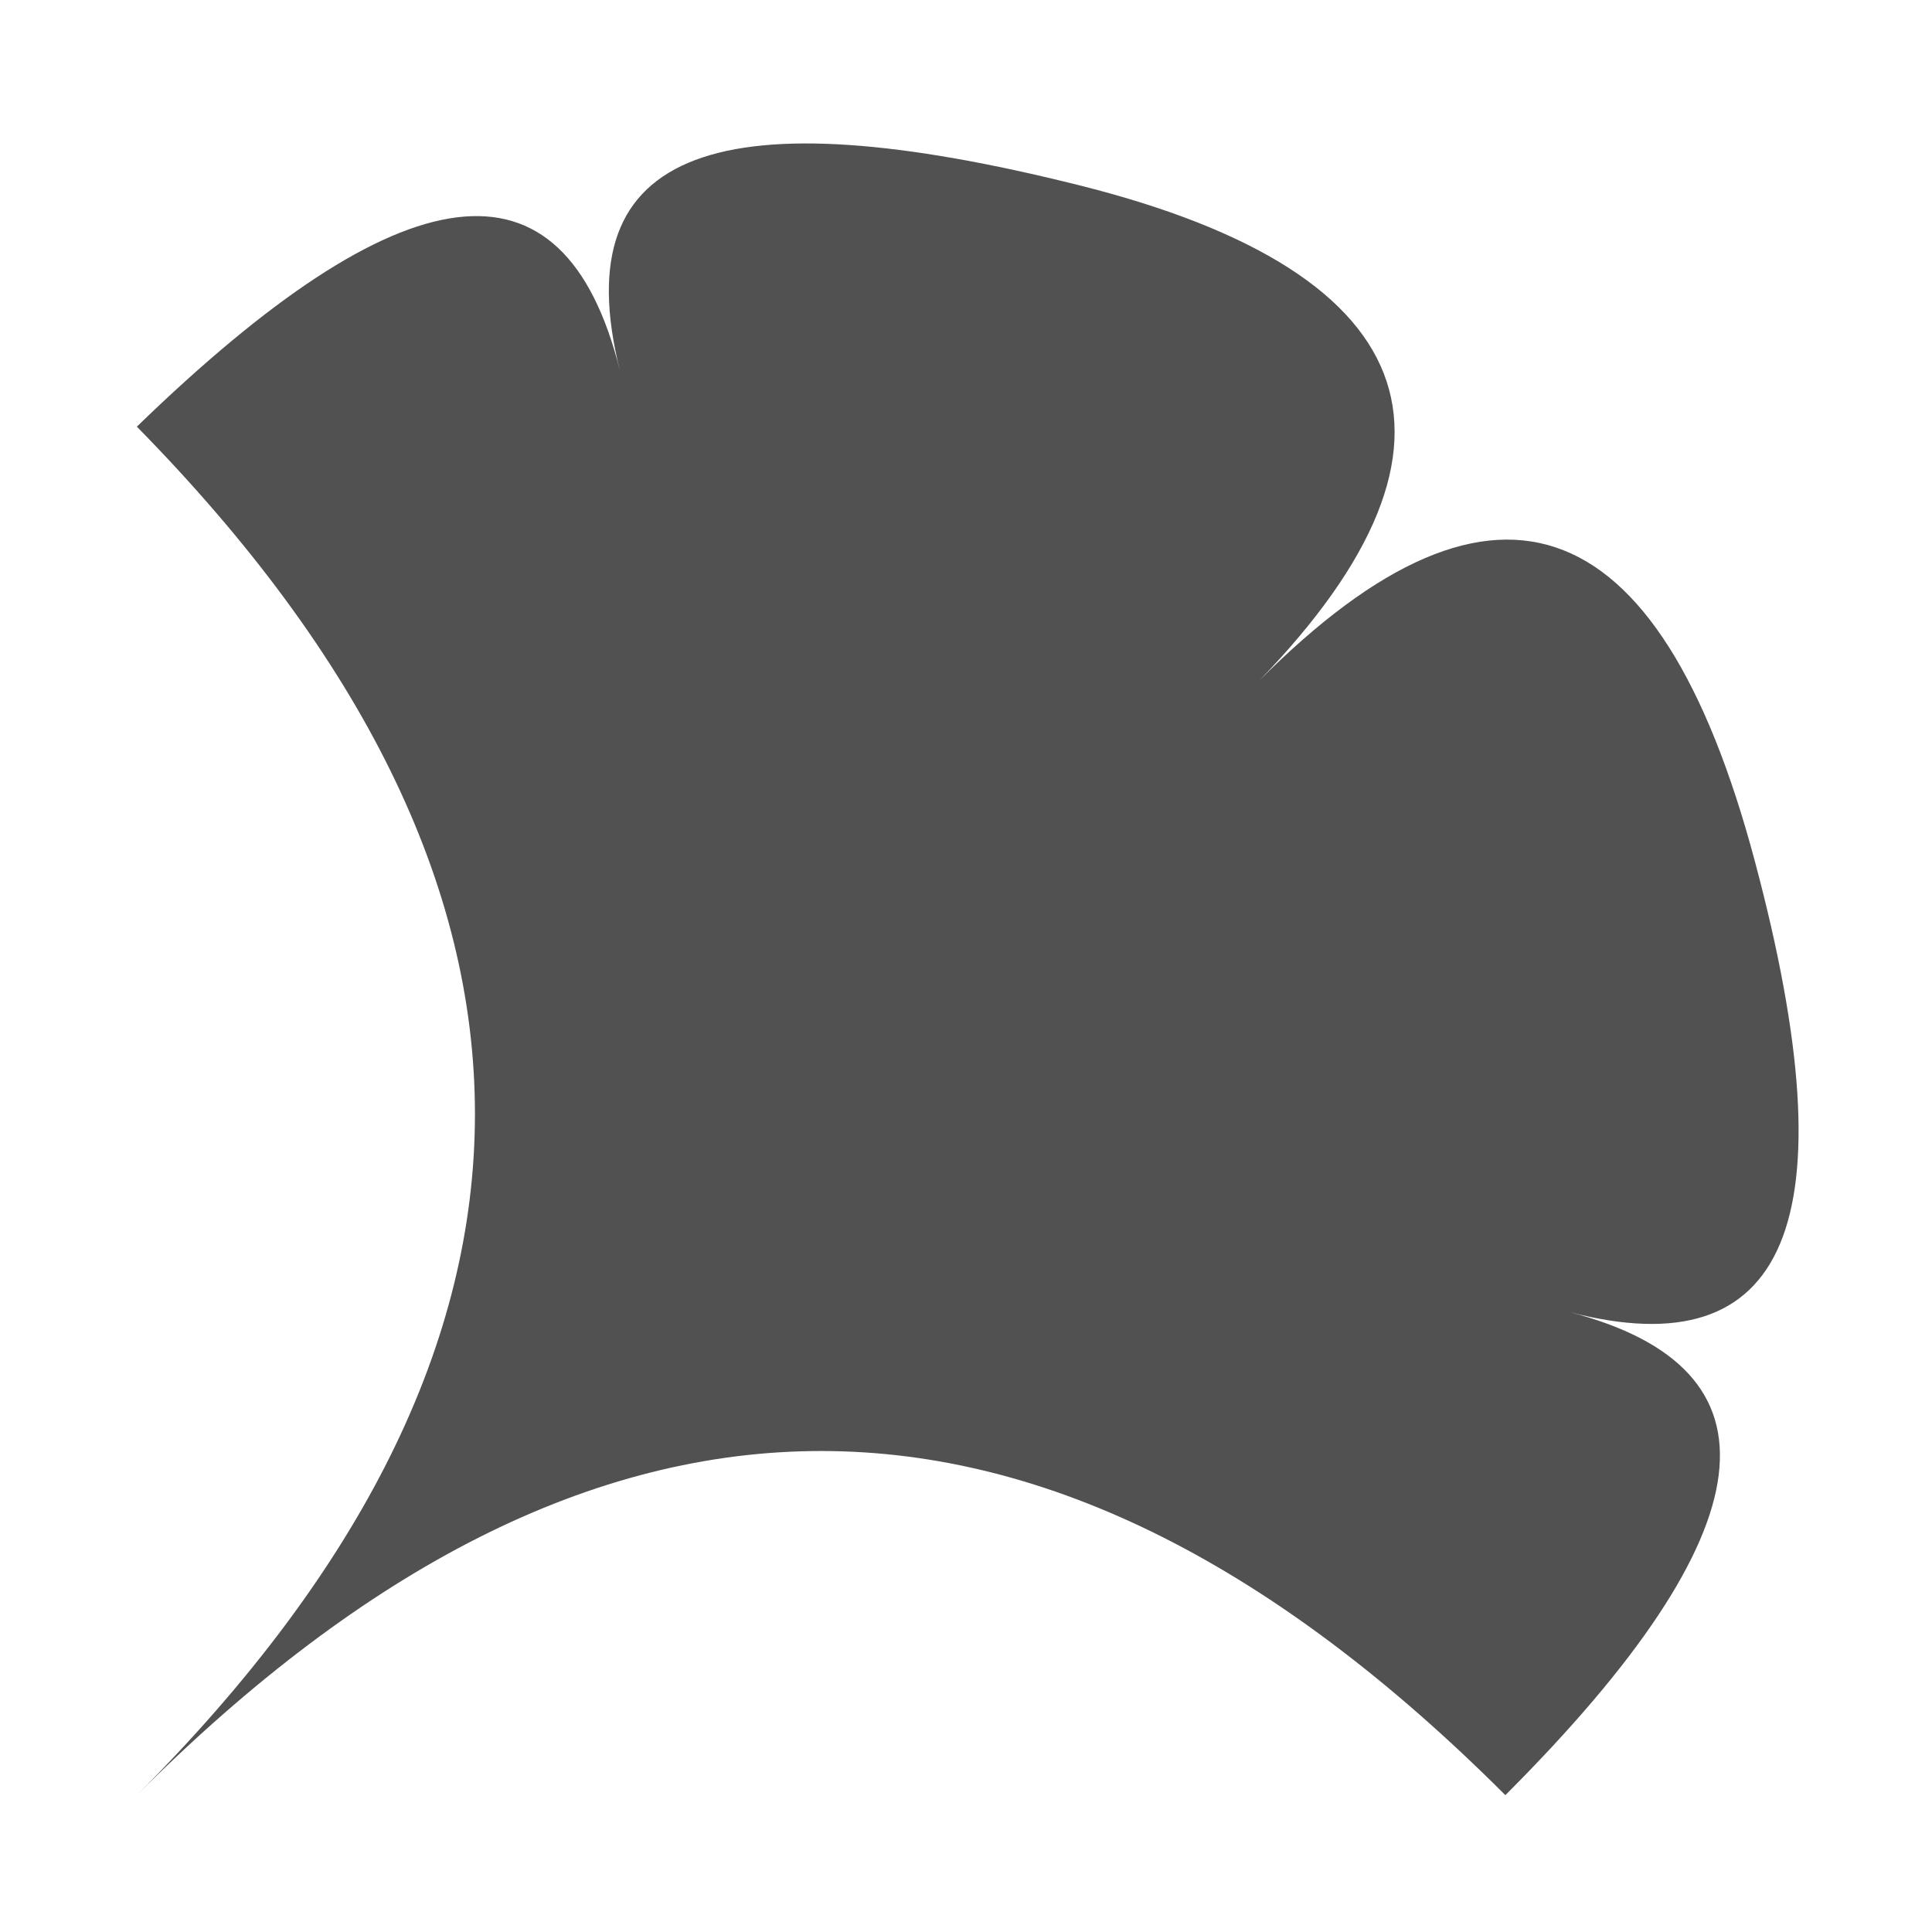
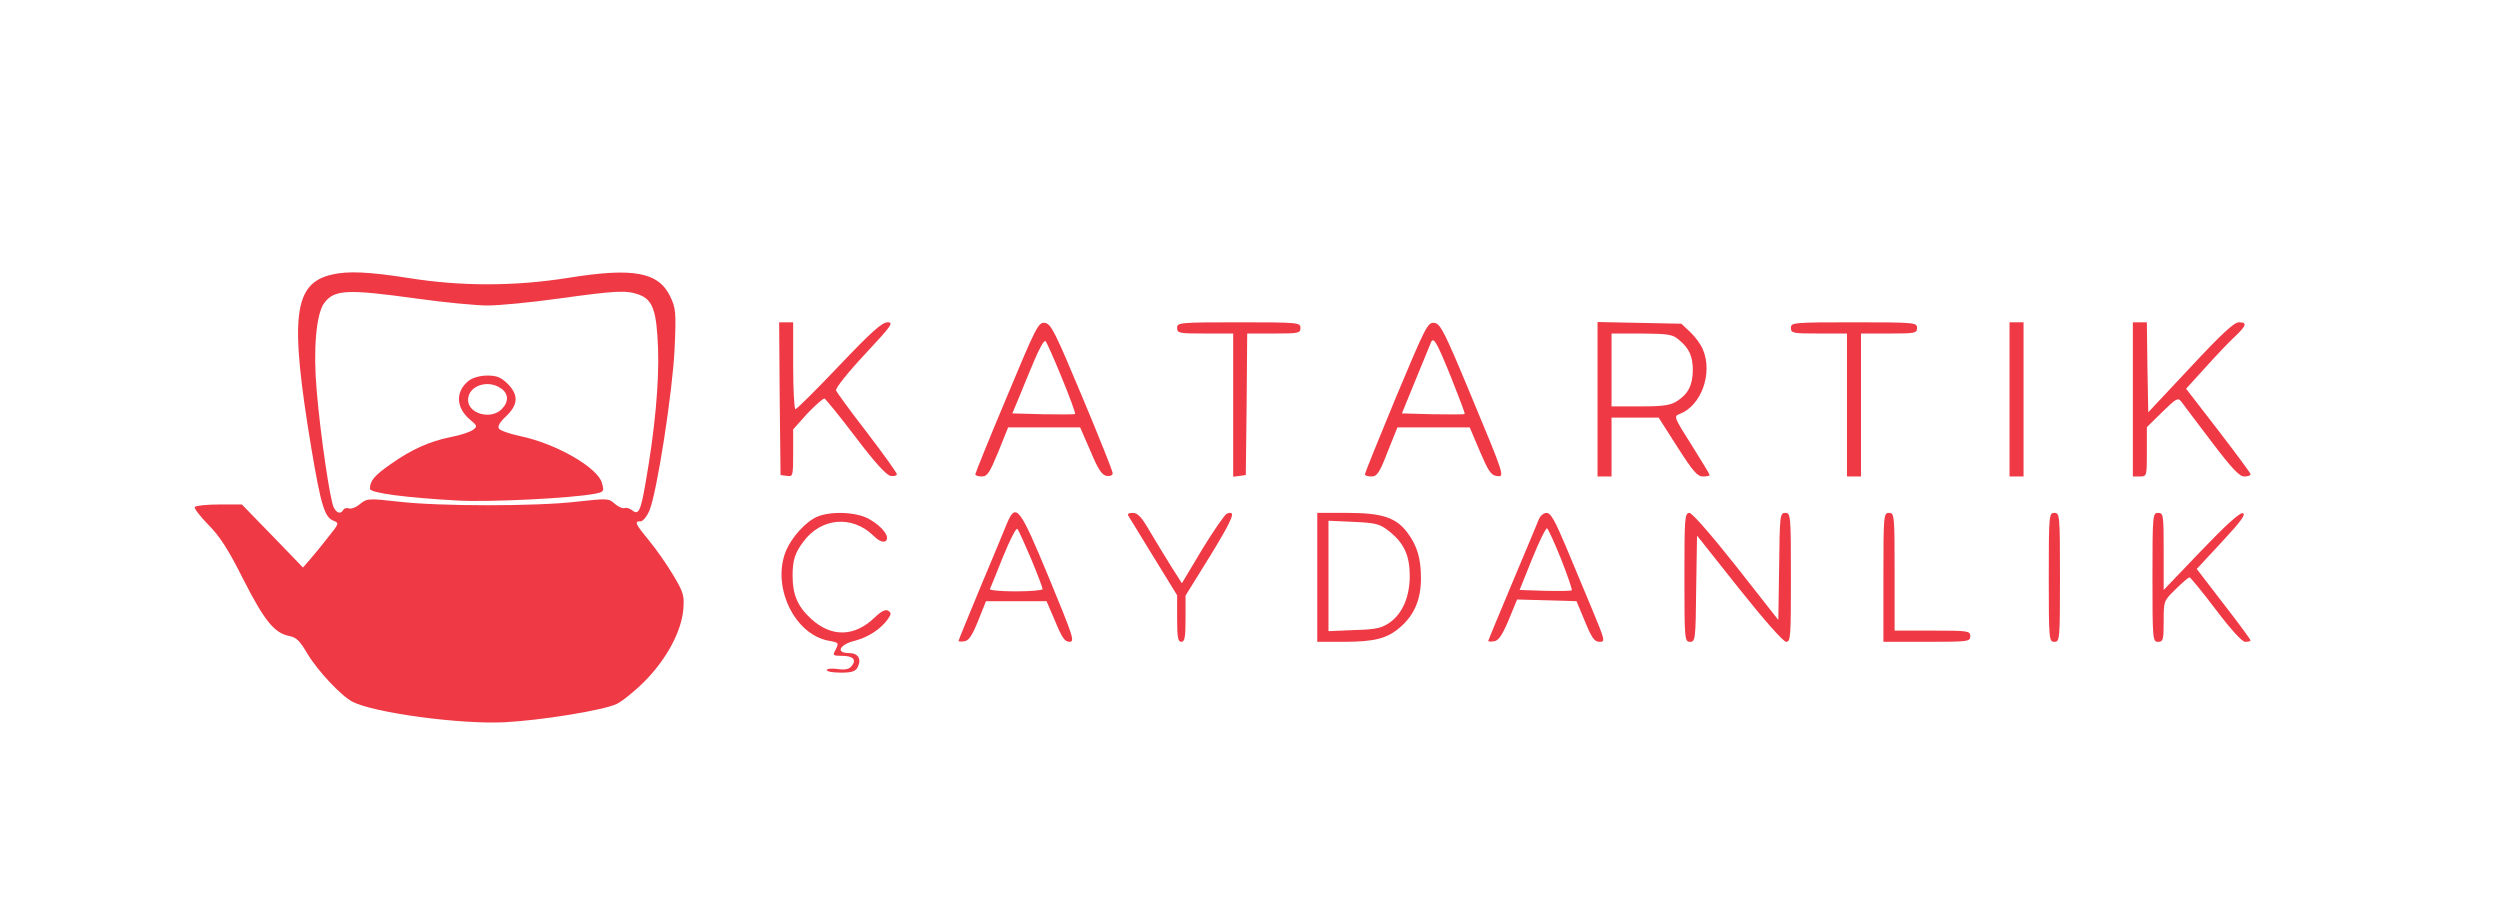
- <svg xmlns="http://www.w3.org/2000/svg" version="1.1" x="0px" y="0px" width="24px" height="24px" viewBox="0 0 24 24">
-   <style type="text/css">
- 	.st0{fill:#515151;}
- </style>
-   <path class="st0" d="M1.7,22.3c5.7-5.7,11.3-5.7,17,0c3.3-3.3,3.5-5.3,0.8-6c2.7,0.7,3.5-1.1,2.3-5.6s-3.3-5.2-6.3-2.1  c3-3,2.3-5.2-2.1-6.3S7,1.8,7.7,4.6C7,1.8,5,2.1,1.7,5.3C7.3,11,7.3,16.7,1.7,22.3" />
+ <svg xmlns="http://www.w3.org/2000/svg" id="svg42" preserveAspectRatio="xMidYMid meet" viewBox="0 0 892 324" height="324pt" width="892pt" version="1.0">
+   <defs id="defs46" />
+   <g id="g40" stroke="none" fill="#000000" transform="translate(0,324) scale(0.1,-0.1)">
+     <path style="fill:#ef3945;fill-opacity:1" id="path2" d="M1183 2260 c-136 -32 -150 -151 -72 -620 34 -202 47 -246 79 -258 20 -8 20 -10 -17 -56 -21 -27 -50 -63 -65 -80 l-27 -31 -109 113 -109 112 -81 0 c-44 0 -83 -4 -87 -9 -3 -5 19 -33 48 -63 40 -40 71 -87 124 -193 76 -149 111 -193 164 -204 27 -5 39 -18 65 -62 36 -61 121 -152 162 -173 76 -39 383 -81 542 -73 132 7 349 42 400 65 19 9 64 45 100 81 79 80 131 178 138 256 4 50 1 61 -36 123 -22 37 -61 93 -86 123 -50 61 -54 69 -30 69 8 0 22 17 31 38 27 64 83 425 90 578 6 132 4 145 -16 187 -42 86 -131 103 -361 66 -194 -31 -384 -31 -572 -1 -139 22 -218 26 -275 12z m302 -85 c99 -14 214 -25 255 -25 41 0 156 11 255 25 203 28 239 30 284 14 50 -18 64 -56 69 -194 4 -120 -11 -288 -45 -480 -17 -99 -25 -114 -47 -96 -9 7 -21 11 -28 8 -7 -2 -23 5 -35 16 -21 19 -26 19 -135 7 -144 -17 -490 -17 -635 0 -108 12 -113 12 -138 -8 -14 -12 -32 -19 -40 -16 -7 3 -16 1 -20 -5 -9 -16 -23 -13 -34 8 -13 23 -48 261 -61 417 -13 146 -2 274 27 313 36 48 81 50 328 16z" />
+     <path style="fill:#ef3945;fill-opacity:1" id="path4" d="M1673 1882 c-49 -38 -47 -97 5 -140 25 -21 26 -24 9 -36 -9 -7 -44 -19 -77 -25 -78 -16 -141 -44 -216 -97 -59 -41 -74 -60 -74 -88 0 -15 130 -32 315 -42 111 -6 399 8 486 24 34 7 35 8 27 38 -14 55 -163 141 -292 168 -38 8 -72 20 -76 27 -5 8 4 24 26 44 43 41 45 76 5 116 -24 23 -38 29 -73 29 -25 0 -52 -8 -65 -18z m115 -28 c27 -19 28 -48 2 -74 -39 -39 -120 -16 -120 33 0 50 70 75 118 41z" />
+     <path style="fill:#ef3945;fill-opacity:1" id="path6" d="M2782 1818 l3 -273 23 -3 c21 -3 22 -1 22 81 l0 85 51 57 c29 30 56 54 61 53 4 -2 55 -64 111 -138 69 -91 110 -136 125 -138 12 -2 22 1 22 6 0 5 -48 72 -106 148 -59 76 -109 145 -111 151 -3 7 43 65 102 128 95 102 105 115 82 115 -20 0 -58 -34 -173 -155 -81 -85 -151 -155 -156 -155 -4 0 -8 70 -8 155 l0 155 -25 0 -25 0 2 -272z" />
+     <path style="fill:#ef3945;fill-opacity:1" id="path8" d="M3592 1823 c-62 -147 -112 -271 -112 -275 0 -5 10 -8 23 -8 20 0 28 13 59 88 l35 87 129 0 128 0 37 -85 c27 -65 41 -86 58 -88 12 -2 21 2 21 10 0 7 -49 130 -109 273 -97 232 -111 260 -133 263 -23 3 -31 -13 -136 -265z m197 68 c28 -68 49 -126 47 -128 -2 -2 -53 -2 -114 -1 l-110 3 23 55 c12 30 37 90 55 133 18 43 36 75 40 70 5 -4 31 -64 59 -132z" />
+     <path style="fill:#ef3945;fill-opacity:1" id="path10" d="M4200 2070 c0 -19 7 -20 100 -20 l100 0 0 -256 0 -255 23 3 22 3 3 253 2 252 95 0 c88 0 95 1 95 20 0 19 -7 20 -220 20 -213 0 -220 -1 -220 -20z" />
+     <path style="fill:#ef3945;fill-opacity:1" id="path12" d="M4981 1823 c-61 -147 -111 -271 -111 -275 0 -5 10 -8 23 -8 20 0 29 12 58 88 l35 87 129 0 129 0 36 -85 c29 -68 40 -86 59 -88 31 -5 32 -7 -93 293 -93 224 -107 250 -128 253 -24 3 -31 -12 -137 -265z m198 67 c27 -68 49 -126 47 -127 -2 -2 -53 -2 -114 -1 l-110 3 47 115 c26 63 51 124 55 134 10 28 19 14 75 -124z" />
+     <path style="fill:#ef3945;fill-opacity:1" id="path14" d="M5700 1816 l0 -276 25 0 25 0 0 105 0 105 84 0 84 0 67 -105 c55 -86 71 -105 91 -105 13 0 24 2 24 5 0 3 -29 51 -65 108 -62 98 -64 102 -42 110 77 29 119 145 83 230 -7 18 -28 46 -45 62 l-32 30 -150 3 -149 3 0 -275z m291 211 c37 -31 49 -59 49 -109 -1 -52 -16 -83 -56 -109 -24 -15 -47 -19 -131 -19 l-103 0 0 130 0 130 108 0 c96 -1 110 -3 133 -23z" />
+     <path style="fill:#ef3945;fill-opacity:1" id="path16" d="M6390 2070 c0 -19 7 -20 100 -20 l100 0 0 -255 0 -255 25 0 25 0 0 255 0 255 100 0 c93 0 100 1 100 20 0 19 -7 20 -225 20 -218 0 -225 -1 -225 -20z" />
+     <path style="fill:#ef3945;fill-opacity:1" id="path18" d="M7170 1815 l0 -275 25 0 25 0 0 275 0 275 -25 0 -25 0 0 -275z" />
+     <path style="fill:#ef3945;fill-opacity:1" id="path20" d="M7610 1815 l0 -275 25 0 c25 0 25 1 25 88 l0 88 55 54 c49 48 56 52 67 38 7 -10 56 -74 108 -143 72 -95 100 -125 117 -125 13 0 23 3 23 8 0 4 -52 74 -115 156 l-115 149 69 76 c38 42 85 92 105 110 42 40 45 51 14 51 -17 0 -65 -45 -173 -161 l-150 -160 -3 160 -2 161 -25 0 -25 0 0 -275z" />
+     <path style="fill:#ef3945;fill-opacity:1" id="path22" d="M2915 1396 c-41 -18 -90 -73 -110 -120 -53 -126 28 -299 151 -322 38 -7 38 -7 24 -35 -10 -17 -7 -19 24 -19 40 0 53 -14 35 -36 -9 -12 -24 -15 -51 -11 -21 3 -38 1 -38 -4 0 -5 22 -9 50 -9 38 0 52 4 60 19 15 30 2 51 -32 51 -48 0 -32 31 23 44 48 13 92 42 117 77 12 18 13 22 1 30 -10 6 -25 -2 -49 -25 -72 -69 -154 -70 -226 -4 -48 44 -66 86 -66 153 0 56 8 82 39 123 63 85 173 94 248 22 20 -20 35 -26 44 -21 19 12 -9 52 -58 79 -45 26 -138 29 -186 8z" />
+     <path style="fill:#ef3945;fill-opacity:1" id="path24" d="M3593 1373 c-8 -21 -51 -123 -94 -226 -43 -104 -79 -191 -79 -194 0 -2 10 -3 21 -1 16 2 28 21 49 73 l28 70 108 0 108 0 31 -72 c24 -58 34 -73 51 -73 20 0 13 19 -74 230 -104 251 -117 268 -149 193z m86 -127 c23 -55 41 -103 41 -108 0 -4 -43 -8 -96 -8 -53 0 -94 4 -92 8 2 4 23 56 47 116 24 59 47 104 51 99 4 -4 26 -53 49 -107z" />
+     <path style="fill:#ef3945;fill-opacity:1" id="path26" d="M4027 1398 c4 -7 45 -74 90 -147 l83 -135 0 -83 c0 -67 3 -83 15 -83 12 0 15 16 15 83 l0 82 90 145 c81 133 92 161 57 147 -7 -3 -46 -59 -87 -126 l-73 -122 -37 58 c-20 32 -54 88 -76 125 -30 52 -44 68 -62 68 -16 0 -21 -4 -15 -12z" />
+     <path style="fill:#ef3945;fill-opacity:1" id="path28" d="M4700 1180 l0 -230 93 0 c113 0 157 12 204 53 49 43 73 98 73 173 0 71 -13 116 -48 163 -40 54 -90 71 -214 71 l-108 0 0 -230z m257 164 c53 -42 73 -87 73 -159 0 -74 -26 -134 -71 -166 -29 -20 -48 -25 -126 -27 l-93 -4 0 197 0 197 90 -4 c81 -4 93 -7 127 -34z" />
+     <path style="fill:#ef3945;fill-opacity:1" id="path30" d="M5491 1388 c-5 -13 -48 -115 -95 -227 -47 -112 -86 -206 -86 -208 0 -2 9 -3 21 -1 16 2 29 22 52 76 l30 73 106 -3 106 -3 30 -72 c24 -59 34 -73 52 -73 21 0 20 4 -23 108 -25 59 -68 162 -96 230 -40 95 -55 122 -70 122 -10 0 -22 -10 -27 -22z m79 -143 c23 -58 40 -108 38 -111 -3 -3 -46 -3 -96 -2 l-90 3 45 112 c25 62 49 110 53 108 4 -3 27 -52 50 -110z" />
+     <path style="fill:#ef3945;fill-opacity:1" id="path32" d="M6010 1180 c0 -222 1 -230 20 -230 19 0 20 8 22 190 l3 189 150 -189 c90 -113 157 -189 168 -190 16 0 17 17 17 230 0 222 -1 230 -20 230 -19 0 -20 -8 -22 -191 l-3 -191 -150 191 c-91 115 -157 190 -167 191 -17 0 -18 -17 -18 -230z" />
+     <path style="fill:#ef3945;fill-opacity:1" id="path34" d="M6720 1180 l0 -230 155 0 c148 0 155 1 155 20 0 19 -7 20 -135 20 l-135 0 0 210 c0 203 -1 210 -20 210 -19 0 -20 -7 -20 -230z" />
+     <path style="fill:#ef3945;fill-opacity:1" id="path36" d="M7310 1180 c0 -223 1 -230 20 -230 19 0 20 7 20 230 0 223 -1 230 -20 230 -19 0 -20 -7 -20 -230z" />
+     <path style="fill:#ef3945;fill-opacity:1" id="path38" d="M7680 1180 c0 -223 1 -230 20 -230 18 0 20 7 20 73 0 73 0 73 43 115 23 23 46 42 49 42 4 0 46 -52 94 -115 56 -74 94 -115 105 -115 11 0 19 2 19 5 0 3 -43 62 -96 130 l-96 125 91 98 c67 72 86 98 73 101 -11 2 -61 -43 -149 -135 l-133 -139 0 138 c0 130 -1 137 -20 137 -19 0 -20 -7 -20 -230z" />
+   </g>
</svg>
